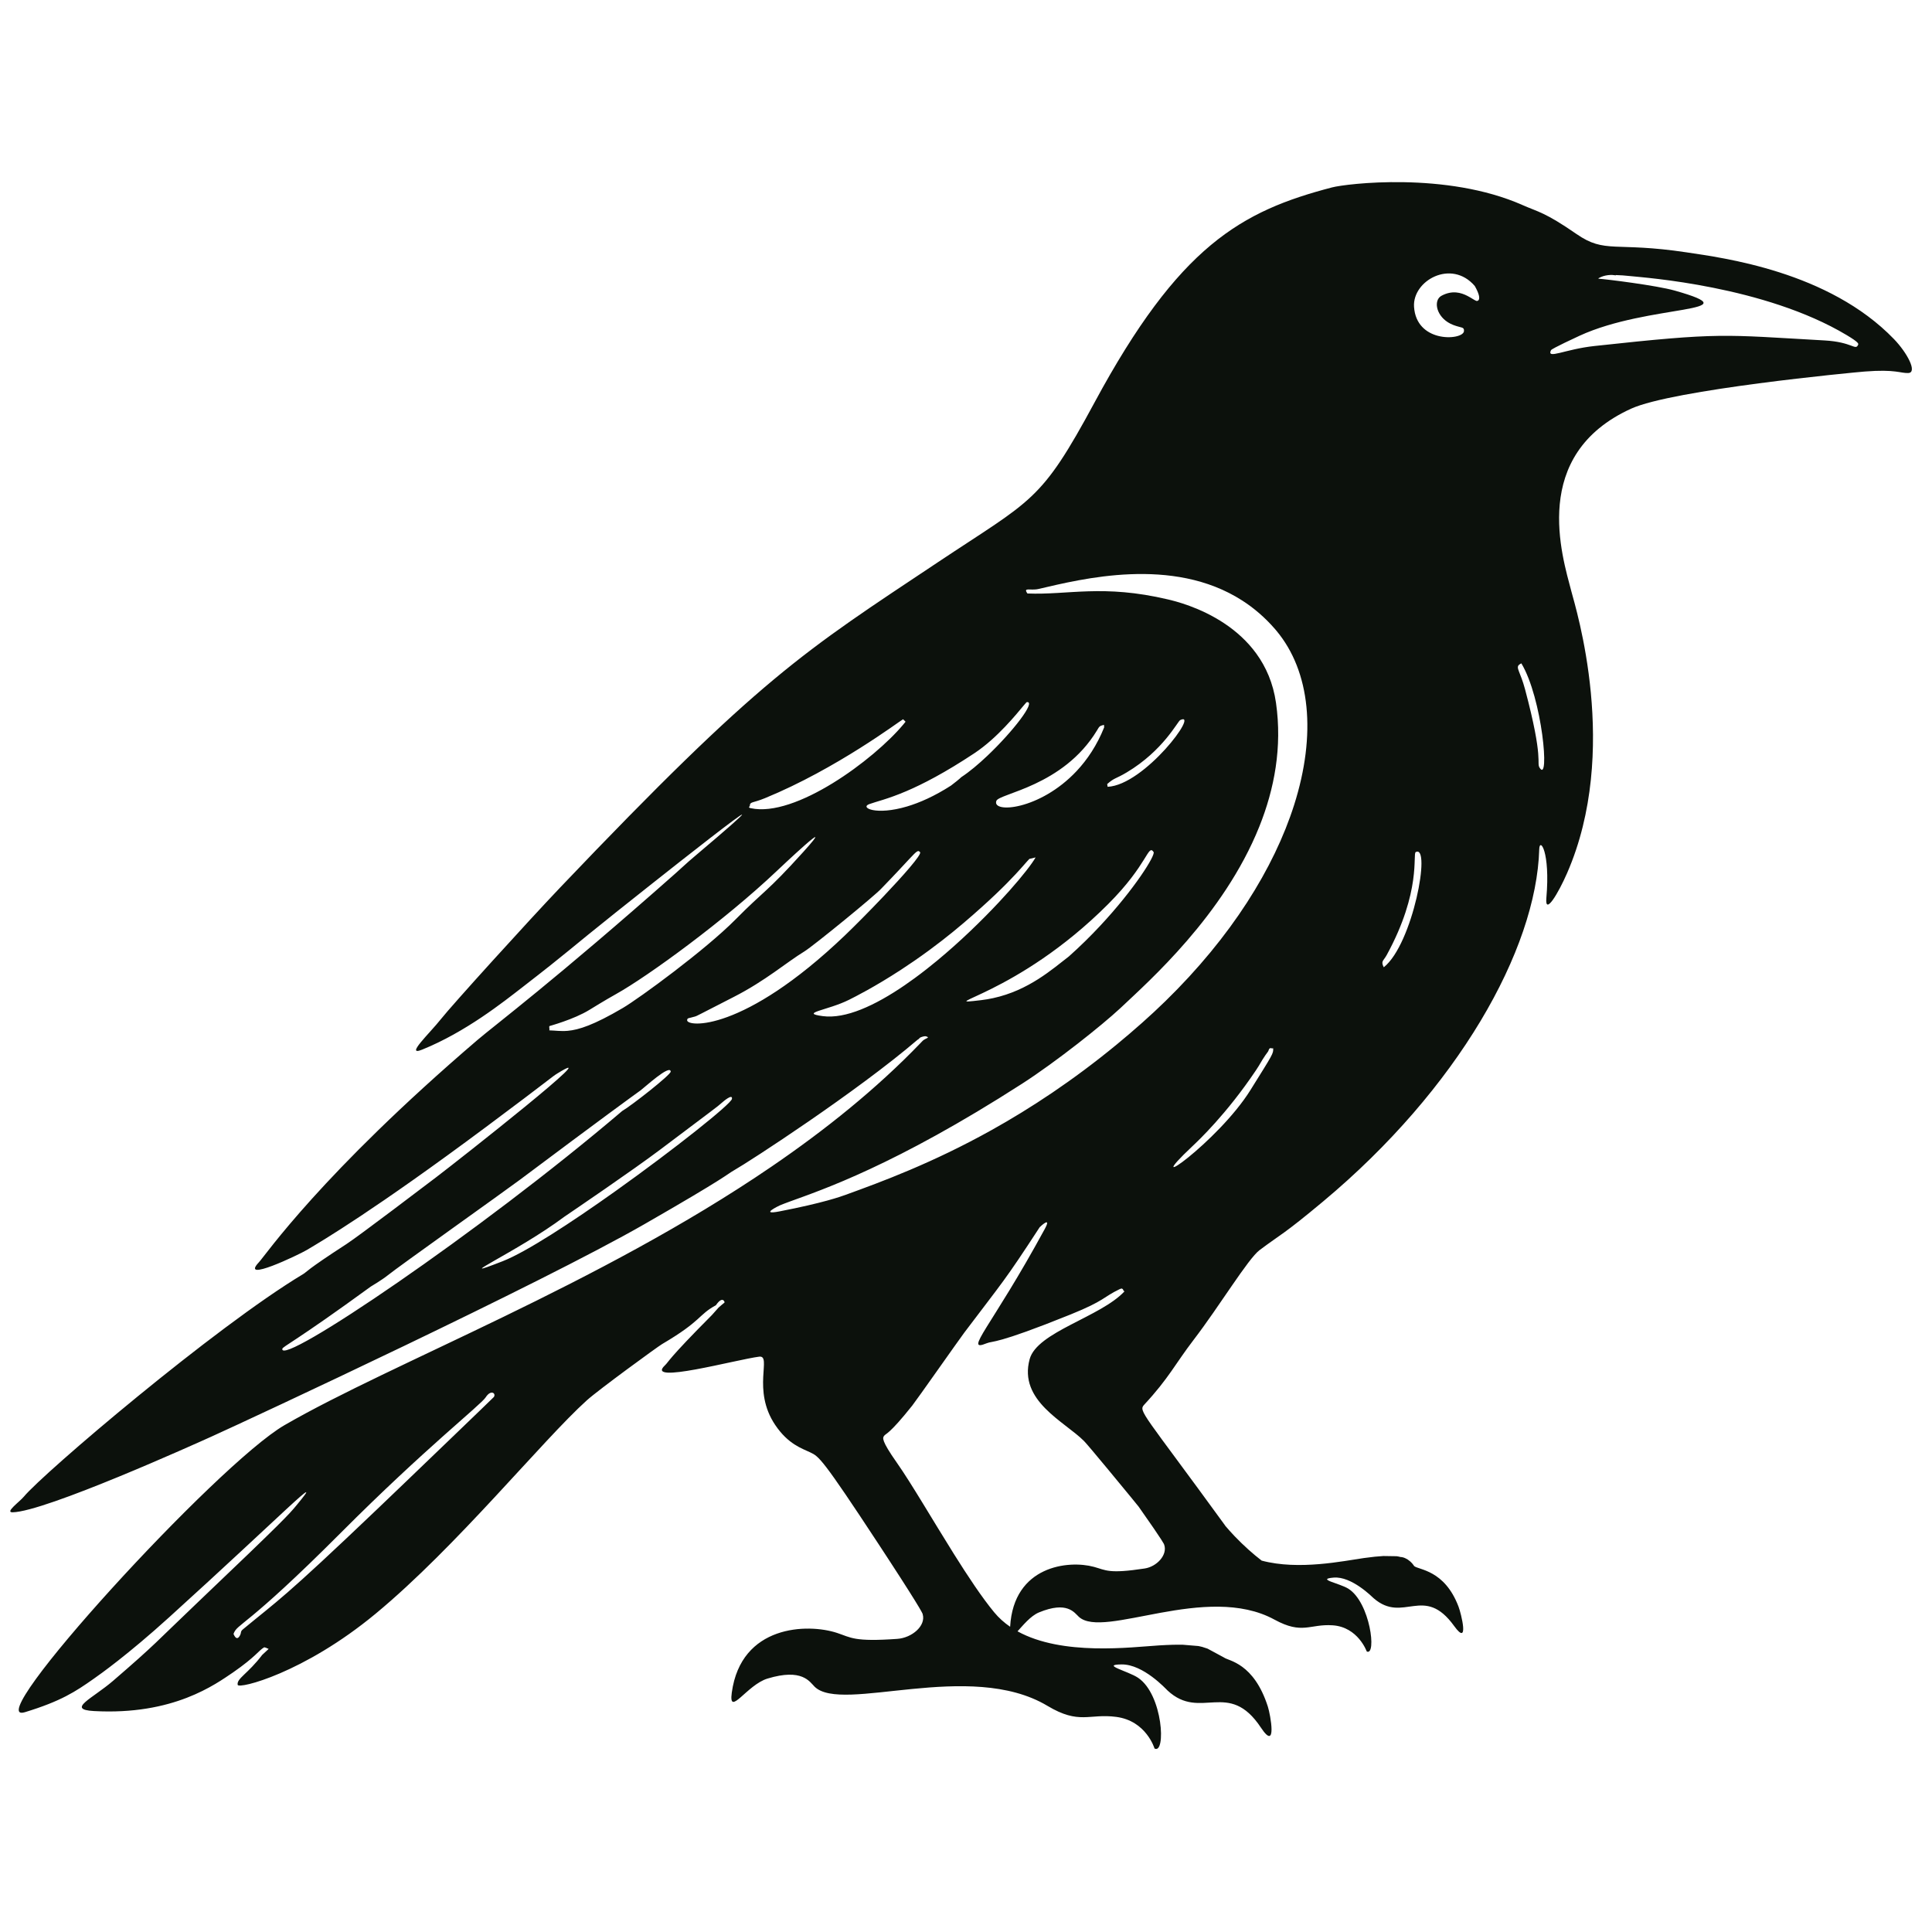
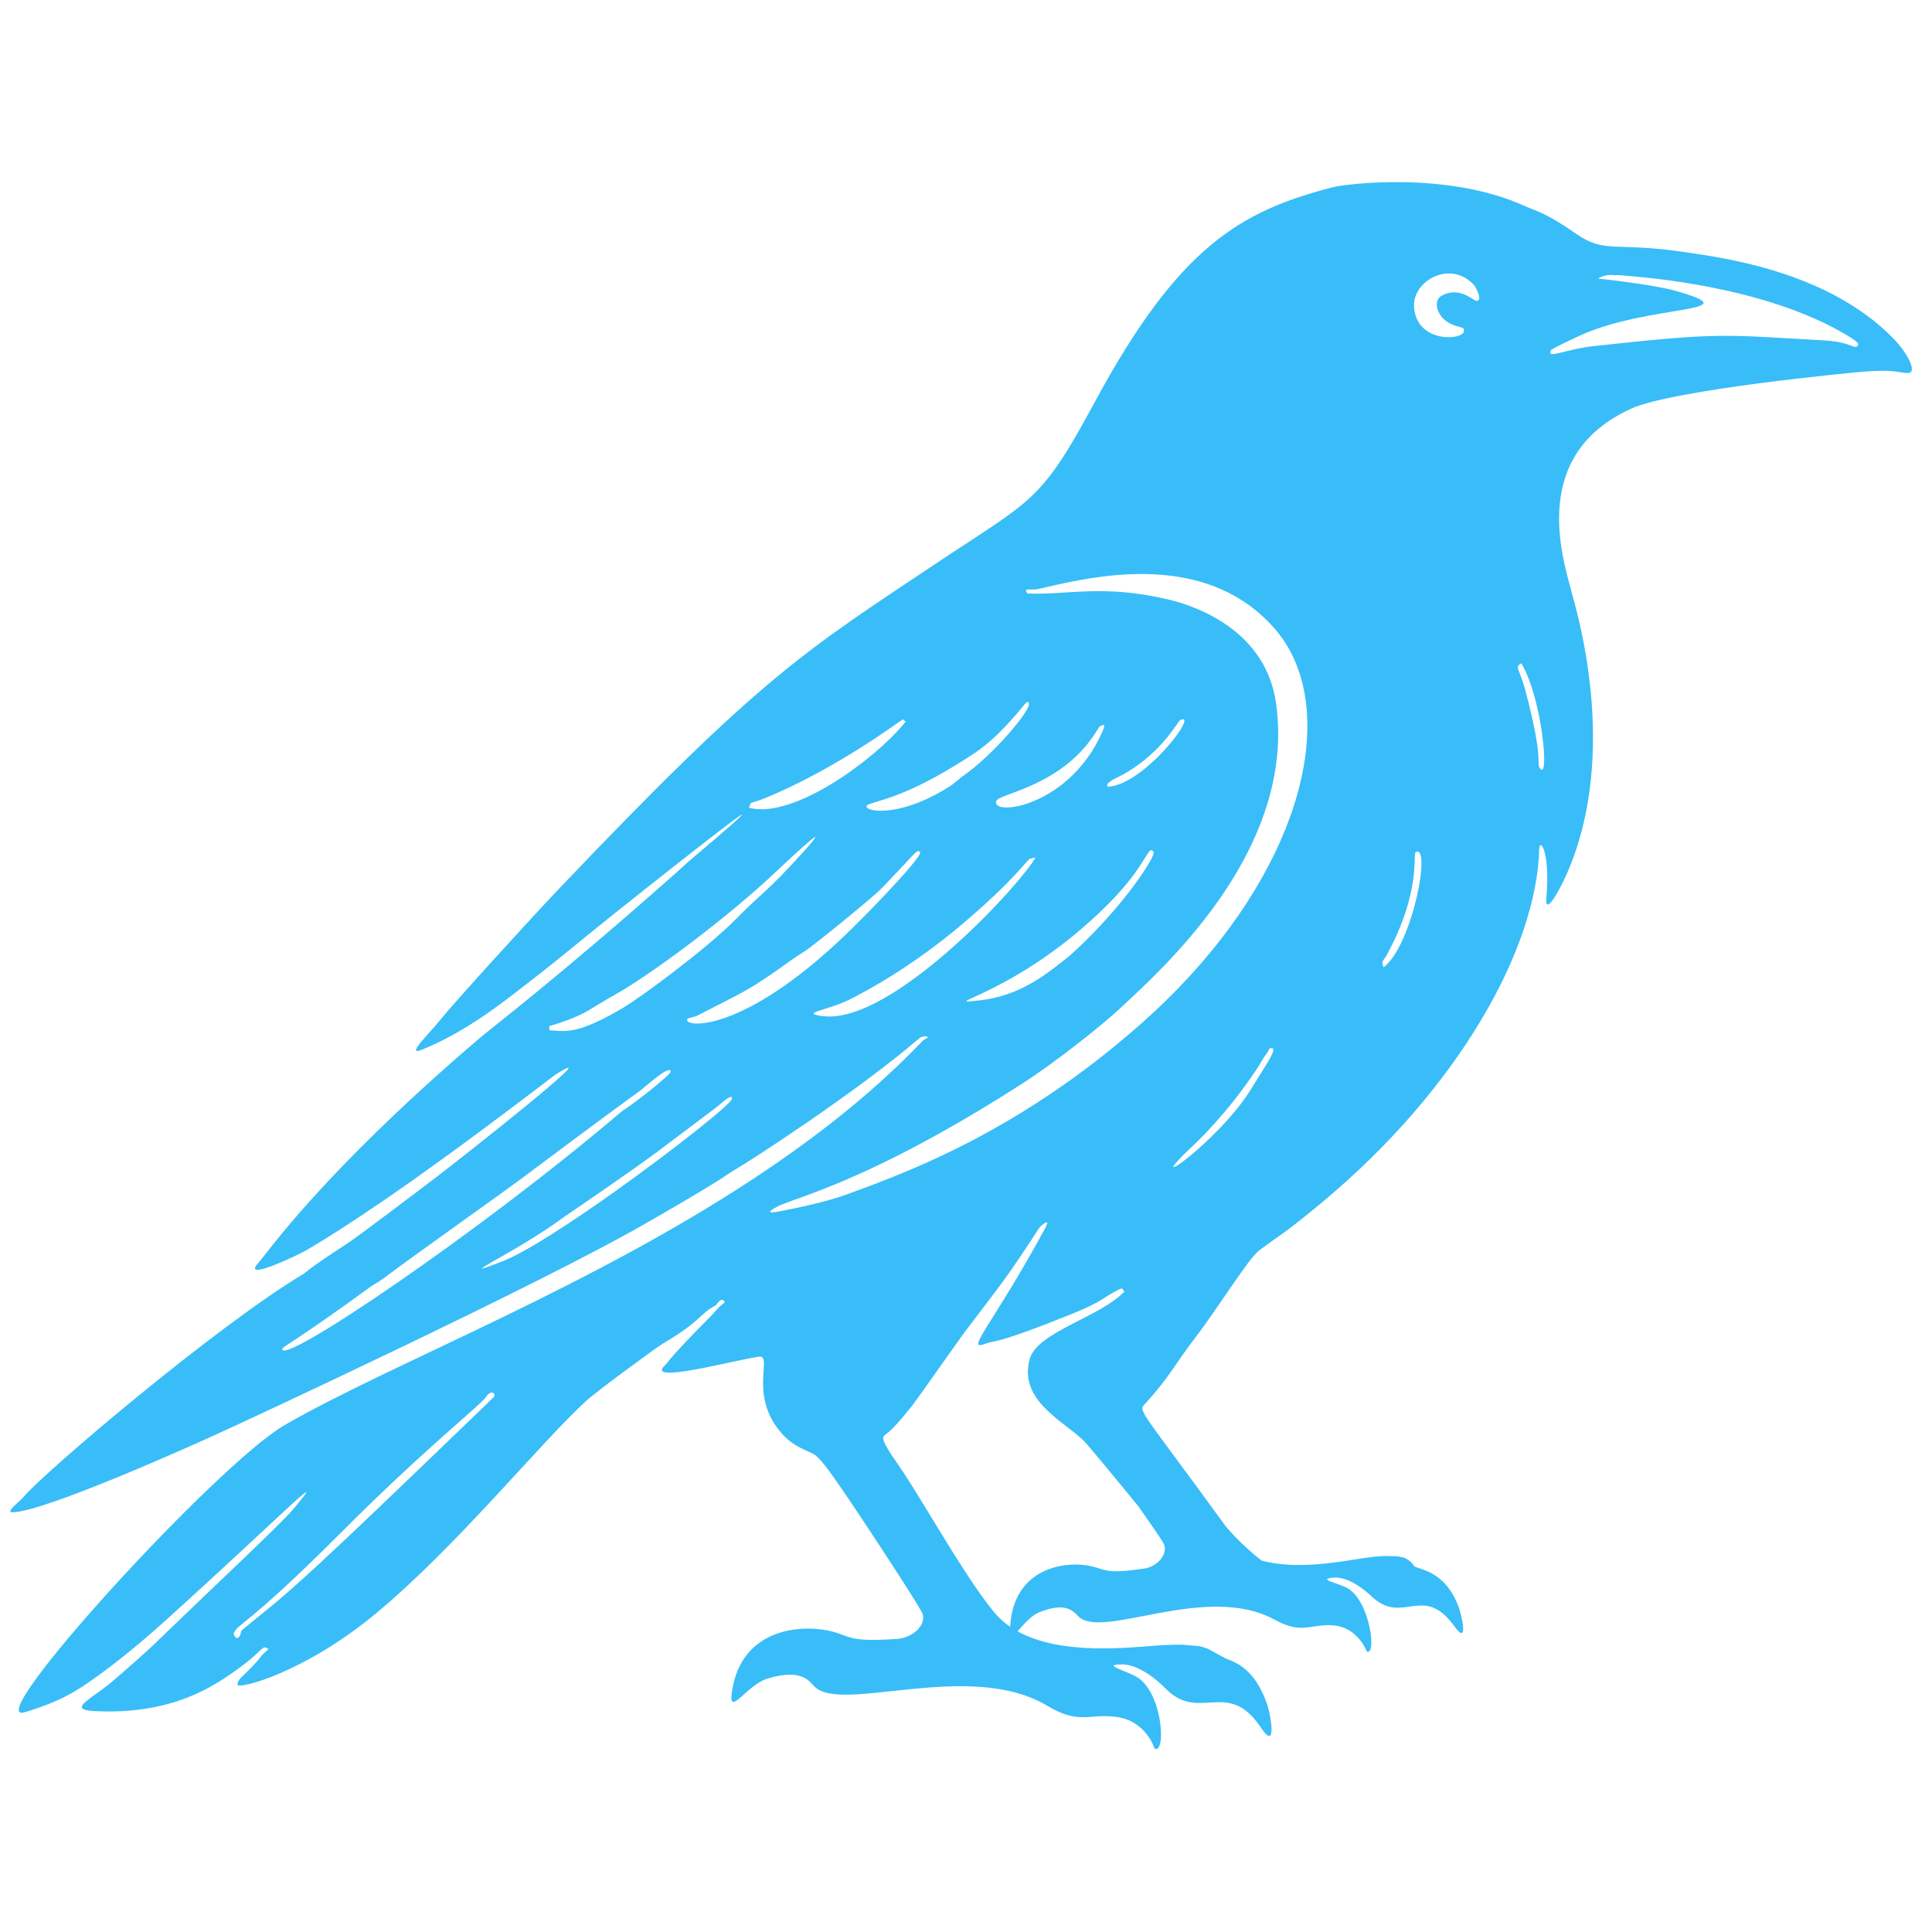
<svg xmlns="http://www.w3.org/2000/svg" width="100%" height="100%" viewBox="0 0 1024 1024" version="1.1" xml:space="preserve" style="fill-rule:evenodd;clip-rule:evenodd;stroke-linejoin:round;stroke-miterlimit:2;">
  <g transform="matrix(1.526227,0,0,1.437603,-242.4838,-106.9319)">
-     <path d="M649.965,651.748C651.482,653.204 660.523,653.08 665.388,666.72C666.327,669.352 669.213,681.737 663.87,673.867C653.339,658.356 646.279,673.15 635.943,663.651C635.401,663.153 628.286,655.447 622.005,656.018C615.807,656.58 624.037,658.075 627.1,660.094C634.745,665.132 637.011,685.046 633.518,683.257C633.508,683.252 630.502,674.232 621.671,673.605C613.657,673.036 611.21,677.154 601.464,671.505C577.828,657.804 542.111,678.865 533.535,670.476C531.954,668.93 529.499,664.552 519.682,668.857C516.718,670.157 514.07,673.732 512.237,675.822C527.839,684.979 551.758,681.644 561.491,681.008C564.891,680.786 567.549,680.727 569.639,680.769L575.085,681.251C576.13,681.455 576.763,681.684 577.205,681.856L578.237,682.209L583.967,685.496C585.452,686.73 594.292,687.388 599.176,703.599C600.074,706.58 602.476,720.472 596.769,711.338C585.521,693.335 575.872,709.015 564.353,697.651C563.749,697.055 555.917,687.947 548.387,688.028C540.955,688.107 550.635,690.471 554.116,692.962C562.802,699.178 563.835,721.309 559.823,719.034C559.812,719.028 556.985,708.831 546.516,707.37C537.017,706.044 533.757,710.366 522.619,703.295C495.606,686.144 451.292,706.226 441.776,696.238C440.023,694.397 437.463,689.361 425.408,693.247C418.259,695.551 411.83,707.622 413.007,698.441C416.215,673.426 439.33,672.849 449.535,676.401C454.461,678.115 455.36,679.75 470.506,678.607C475.569,678.225 480.463,673.808 479.312,669.539C479.272,669.387 479.682,669.223 467.778,649.823C466.65,647.985 465.412,645.975 464.052,643.775C444.369,611.933 443.264,611.373 440.31,609.878C437.33,608.369 432.602,606.856 428.094,599.754C419.848,586.767 427.091,573.945 422.507,574.564C414.52,575.642 382.601,584.96 389.79,577.761C391.188,576.361 390.553,575.809 406.121,559.205C406.316,558.997 406.291,559.003 408.408,556.474C410.349,554.643 410.498,554.73 410.5,554.5C410.503,554.244 409.75,552.115 407.498,555.599C401.232,559.22 402.737,561.232 388.793,569.93C387.288,570.869 366.76,586.747 362.661,590.669C347.276,605.39 317.501,644.561 289.341,669.311C264.328,691.294 241.714,697.215 241.419,695.556C241.001,693.206 244.935,691.529 249.926,684.528L252.111,682.374C252.223,682.1 251.27,682.142 251.382,681.868C251.151,682.004 250.819,681.61 250.588,681.745C248.762,682.821 247.728,685.145 239.828,690.962C233.719,695.332 219.146,706.833 191.514,705.219C181.798,704.651 190.946,700.659 198.126,694.092C213.265,680.246 212.9,679.95 227.347,665.349C257.619,634.753 259.242,632.68 261.688,629.556C273.12,614.957 256.523,633.227 217.629,670.637C203.13,684.582 193.618,691.683 191.393,693.344C185.1,698.042 180.094,701.564 167.536,705.636C151.037,710.986 234.192,614.244 257.696,599.805C295.309,576.699 366.603,548.14 426.8,504.497C445.574,490.886 463.269,475.807 478.526,458.969L479.079,458.357C479.269,458.116 479.492,457.92 479.72,457.756C480.082,457.496 480.457,457.319 480.727,457.176C481.204,456.925 481.357,456.782 480.551,456.488C480.448,456.451 480.203,456.361 479.605,456.496C479.483,456.524 479.346,456.561 479.193,456.61C479.026,456.663 478.839,456.73 478.631,456.814C478.315,456.941 478.112,457.261 477.858,457.493C477.828,457.521 477.796,457.548 477.764,457.573C477.696,457.625 477.623,457.669 477.544,457.701C456.276,477.023 419.152,502.625 413.739,505.883C411.21,507.405 411.638,508.053 382.636,525.732C346.588,547.706 246.638,597.16 232.297,604.038C226.924,606.614 174.509,631.752 163.23,631.943C160.498,631.99 165.675,628.075 167.146,626.194C173.99,617.438 233.522,563.626 264.203,544.086C265.458,543.287 265.031,542.795 279.185,533.057C283.48,530.103 307.923,510.369 310.4,508.369C318.497,501.832 370.838,458.072 352.441,470.143C350.329,471.529 350.545,471.78 327.743,489.816C288.99,520.468 270.599,531.988 265.367,535.265C262.506,537.057 241.957,547.462 248.812,539.731C251.068,537.187 270.414,507.124 324.736,457.764C330.519,452.509 351.778,435.562 393.419,396.416C396.772,393.263 396.628,393.227 400.038,390.166C448.64,346.54 374.822,409.014 372.733,410.782C356.47,424.546 356.781,424.823 340.353,438.312C333.734,443.745 320.596,454.892 305.461,461.371C299.367,463.98 308.123,455.331 312.002,450.106C315.76,445.044 342.233,414.047 353.498,401.498C423.288,323.747 437.724,314.814 484.603,281.655C517.559,258.345 520.226,259.687 538.992,222.749C568.34,164.98 589.883,152.216 621.491,143.468C626.289,142.14 661.135,137.498 687.703,150.024C693.056,152.548 695.301,152.546 706.378,160.677C716.381,168.019 719.644,163.44 744.515,167.411C757.328,169.457 793.932,174.437 816.61,199.404C821.247,204.509 824.838,211.768 821.568,211.91C818.842,212.028 817.235,210.465 806.49,211.357C802.194,211.714 739.805,218.037 725.288,225.071C690.132,242.108 701.36,279.326 704.591,292.475C706.057,298.443 721.604,351.268 703.082,396.308C700.065,403.645 695.34,412.124 695.89,405.478C697.308,388.343 693.539,383.012 693.419,387.462C692.42,424.613 665.089,475.929 618.364,517.339C604.388,529.725 604.024,529.135 596.321,535.258C592.29,538.462 582.436,555.841 573.363,568.408C567.024,577.189 564.779,582.506 556.229,592.278C554.119,594.69 555.88,595.245 584.34,636.818L584.301,636.819C585.348,638.129 586.467,639.455 587.645,640.766C590.829,644.31 594.136,647.395 597.021,649.754C609.912,653.415 625.535,649.862 632.499,648.813C635.323,648.388 637.537,648.16 639.285,648.059L643.861,648.134C644.434,648.209 644.864,648.304 645.199,648.421C646.215,648.435 647.496,649.017 648.622,650.072C649.065,650.487 649.443,650.937 649.747,651.395L649.76,651.409C649.761,651.413 649.761,651.416 649.762,651.419C649.834,651.528 649.902,651.638 649.965,651.748ZM372.611,513.532C393.048,498.078 412.823,481.359 413.068,479.519C413.35,477.405 409.89,480.645 409.677,480.844C407.617,482.773 407.554,482.679 388.233,498.158C378.711,505.786 357.544,521.039 354.844,522.985C338.328,536.075 313.965,547.431 333.473,539.357C341.586,535.999 357.285,525.121 372.611,513.532ZM503.157,347.212C501.299,348.963 499.3,350.651 497.21,352.12C486.996,359.301 479.343,363.476 473.628,366.068C467.109,369.025 463.113,369.919 460.715,370.862C457.47,372.137 463.056,375.129 473.87,371.714C478.195,370.347 483.358,367.956 489.126,364.019C492.612,361.198 492.464,361.075 492.782,360.854C495.555,358.921 498.726,356.091 501.822,352.971C510.631,344.092 518.825,332.859 515.472,333.24C515.061,333.287 510.09,340.68 503.157,347.212ZM471.73,431.945C462.572,438.281 455.781,441.895 453.748,442.977C446.337,446.923 436.284,447.827 444.596,449.009C452.456,450.127 462.677,445.161 473.018,437.651C474.202,436.791 475.389,435.898 476.573,434.976C477.977,433.883 479.379,432.751 480.772,431.588C481.954,430.602 483.13,429.594 484.297,428.569C492.274,421.564 499.817,413.783 505.832,406.956C510.978,401.116 515.005,395.973 517.23,392.611C517.767,391.798 518.199,391.089 518.517,390.5L516.366,391.041C515.478,391.984 514.11,393.791 511.538,396.72C508.168,400.559 502.729,406.326 493.59,414.603C491.021,416.93 488.488,419.109 486.019,421.142C484.53,422.369 483.064,423.542 481.628,424.664C479.802,426.09 478.023,427.431 476.304,428.689C474.725,429.845 473.197,430.93 471.73,431.945ZM374.959,483.981C378.266,481.926 391.881,470.598 391.8,469.454C391.599,466.613 382.636,475.383 381.381,476.346C377.99,478.946 368.898,485.917 339.399,509.366C334.168,513.525 297.095,541.489 293.548,544.555C291.626,546.216 287.699,548.679 287.655,548.713C261.486,568.953 257.031,570.839 256.921,571.679C256.026,578.478 325.428,528.78 374.959,483.981ZM356.028,454.43C359.815,454.075 365.041,452.339 375.177,446.005C380.845,442.463 403.849,424.61 414.33,413.35C424.356,402.579 425.138,403.424 437.77,388.566C450.978,373.032 429.221,394.913 428.568,395.569C410.577,413.663 383.936,434.298 372.76,440.913C369.096,443.081 364.329,446.205 363.605,446.68C358.143,450.26 349.695,452.646 349.68,452.683C349.478,453.168 349.823,453.773 349.621,454.257C351.773,454.319 353.606,454.657 356.028,454.43ZM554.304,629.867C553.354,628.614 552.46,627.447 551.645,626.394C550.353,624.724 536.9,607.332 535.325,605.657C528.547,598.445 512.51,590.872 516.45,575.484C519.029,565.412 541.061,559.981 549.401,550.474C548.966,550.298 548.996,550.045 548.891,549.815C548.857,549.741 548.809,549.67 548.727,549.604C548.67,549.559 548.598,549.516 548.502,549.478C548.431,549.449 548.268,549.383 547.576,549.736C541.93,552.622 542.623,553.874 530.71,558.983C504.339,570.294 503.819,568.63 501.539,569.616C493.362,573.153 502.941,564.102 521.686,527.514C524.298,522.417 520.001,526.722 519.922,526.851C507.642,546.87 507.353,546.581 493.77,565.677C491.957,568.227 477.136,590.658 475.665,592.616C467.429,603.577 466.552,602.788 465.889,603.773C465.407,604.489 464.829,605.347 470.304,613.617C475.389,621.3 482.763,634.811 490.165,647.34C495.022,655.561 499.892,663.359 504.135,668.811C505.747,670.882 507.614,672.646 509.671,674.144C510.877,651.555 530.038,649.528 538.754,652.052C542.974,653.274 543.828,654.691 556.398,652.658C560.6,651.979 564.405,647.667 563.174,643.889C563.133,643.763 563.422,643.602 554.304,629.867ZM714,176.963L714,177.135C716.629,177.309 734.146,179.612 740.493,181.522C768.395,189.917 731.446,186.389 707.359,198.196C706.555,198.591 697.761,202.901 697.495,203.496C695.935,206.982 702.25,203.144 712.551,201.954C756.835,196.841 756.92,197.78 792.465,199.893C802.232,200.473 803.175,203.757 804.143,201.518C804.313,201.125 804.506,200.677 800.181,197.927C771.611,179.766 729.817,176.731 725.516,176.218C723.228,175.945 721.424,175.832 719.985,175.788L720.039,175.903C719.671,175.832 719.277,175.785 718.865,175.765C718.578,175.762 718.308,175.762 718.054,175.762C716.998,175.806 715.874,176.037 714.819,176.525C714.534,176.656 714.261,176.803 714,176.963ZM686.415,319.473C685.194,320.608 686.871,322.066 688.487,328.503C695.105,354.876 692.352,355.437 693.561,357.453C697.153,363.442 694.47,331.713 687.206,318.949C686.865,319.128 686.605,319.297 686.415,319.473ZM474.695,391.033C472.845,393.135 469.887,396.579 464.961,401.96C462.998,404.344 441.368,423.113 438.251,425.137C431.852,429.291 424.839,435.881 413.725,441.922C400.9,448.893 400.918,448.937 400.31,449.135C397.975,449.894 397.581,449.567 397.504,450.501C397.294,453.039 416.849,455.202 452.27,419.273C455.623,415.872 460.78,410.36 465.632,404.934C469.115,401.039 472.441,397.188 474.83,394.193C477.267,391.139 478.73,388.976 478.393,388.563C477.737,387.758 477.398,387.963 474.695,391.033ZM290.021,630.634C292.998,627.618 296.23,624.332 299.748,620.746C302.203,618.243 330.265,589.636 330.395,589.419C331.211,588.054 329.341,586.573 327.551,589.547C325.854,592.367 306.651,608.191 277.358,639.367C243.925,674.951 241.314,672.777 239.971,676.79C240.638,678.467 241.411,678.937 242.204,677.357C242.783,676.203 242.261,675.954 243.245,675.089C255.358,664.438 256.915,664.176 290.021,630.634ZM639.426,431.002C649.525,422.505 655.979,385.506 650.524,388.534C649.391,389.163 652.595,402.876 640.45,426.483C639.303,428.715 638.319,428.679 639.426,431.002ZM472.578,341.481C472.85,341.135 473.11,340.796 473.358,340.462L472.496,339.558C471.316,340.191 449.501,357.767 424.563,368.639C420.186,370.547 419.313,369.86 419.269,371.51C419.263,371.732 418.475,372.089 419.596,372.348C435.053,375.916 462.306,354.526 472.578,341.481ZM503.765,442.378C516.18,439.512 524.347,431.655 530.062,427.012C533.976,423.313 537.6,419.506 540.87,415.792C552.955,402.069 560.216,389.611 559.49,388.503C557.497,385.46 557.661,392.876 543.719,407.702C511.953,441.484 482.397,445.268 499.506,443.133L499.569,443.125C501.019,442.942 502.417,442.69 503.765,442.378ZM543.376,363.457L543.532,364.463C556.357,363.831 575.688,336.307 568.733,339.87C567.836,340.33 562.892,351.068 550.192,359.134C546.25,361.637 545.934,361.042 543.376,363.457ZM498.127,484.276C458.423,509.496 437.203,515.409 429.664,518.801C429.503,518.873 422.387,522.477 429.547,521.007C444.811,517.873 450.852,515.546 452.636,514.859C464.932,510.122 482.642,503.214 503.313,490.971C516.749,483.013 531.437,472.799 546.701,459.462C549.611,456.92 552.542,454.264 555.489,451.488C558.285,448.855 560.978,446.195 563.567,443.513C586.486,419.782 601.335,394.379 608.288,371.177C616.077,345.181 613.954,321.95 602.158,306.932C602.005,306.737 601.85,306.543 601.693,306.35C598.177,302.03 594.334,298.557 590.279,295.789C566.059,279.258 534.28,287.893 519.519,291.529C516.724,292.217 514.072,290.762 515.68,293.189C529.79,293.814 541.83,289.691 564.53,295.393C566.685,295.935 575.633,298.183 584.295,304.382C588.198,307.175 592.042,310.77 595.182,315.372C598.495,320.228 601.023,326.205 602.006,333.544C604.192,349.863 601.451,365.263 596.189,379.183C583.829,411.879 557.555,436.413 548.512,445.512C548.325,445.7 548.13,445.894 547.928,446.093C544.563,449.406 539.149,454.192 533.191,459.118C526.73,464.459 519.63,469.965 513.809,473.937C508.29,477.703 503.065,481.139 498.127,484.276ZM658.228,198.199C662.643,199.433 667.183,198.236 667.279,196.451C667.366,194.823 666.504,195.374 663.615,194.213C662.914,193.931 662.277,193.59 661.705,193.205C657.426,190.325 656.77,184.984 659.454,183.437C663.175,181.292 666.245,182.26 668.479,183.476C669.815,184.203 670.852,185.018 671.551,185.311C671.958,185.481 673.897,185.176 671.027,179.817C662.879,169.763 649.342,177.863 649.939,187.506C650.34,193.973 654.232,197.082 658.228,198.199ZM600.002,460.82C599.95,460.829 599.901,460.848 599.856,460.879C599.487,461.134 599.473,461.694 599.234,462.074C598.809,462.749 598.794,462.673 598.348,463.368C596.551,466.171 596.786,466.22 595.003,469.037C584.814,485.141 575.01,494.939 572.998,496.949C553.624,516.312 581.87,495.423 593.117,476.29C601.011,462.862 601.14,462.806 601.011,460.845C600.807,460.986 600.52,460.87 600.257,460.826C600.168,460.811 600.081,460.805 600.002,460.82ZM532.758,358.656C536.468,354.458 539.841,349.143 542.329,342.534L542.255,341.619C540.607,342.062 540.691,342.183 539.809,343.724C528.045,364.281 505.847,366.904 504.889,369.648C503.254,374.336 519.997,373.096 532.758,358.656Z" style="fill:rgb(12,17,12);" />
+     <path d="M649.965,651.748C651.482,653.204 660.523,653.08 665.388,666.72C666.327,669.352 669.213,681.737 663.87,673.867C653.339,658.356 646.279,673.15 635.943,663.651C635.401,663.153 628.286,655.447 622.005,656.018C615.807,656.58 624.037,658.075 627.1,660.094C634.745,665.132 637.011,685.046 633.518,683.257C633.508,683.252 630.502,674.232 621.671,673.605C613.657,673.036 611.21,677.154 601.464,671.505C577.828,657.804 542.111,678.865 533.535,670.476C531.954,668.93 529.499,664.552 519.682,668.857C516.718,670.157 514.07,673.732 512.237,675.822C527.839,684.979 551.758,681.644 561.491,681.008C564.891,680.786 567.549,680.727 569.639,680.769L575.085,681.251C576.13,681.455 576.763,681.684 577.205,681.856L578.237,682.209L583.967,685.496C585.452,686.73 594.292,687.388 599.176,703.599C600.074,706.58 602.476,720.472 596.769,711.338C585.521,693.335 575.872,709.015 564.353,697.651C563.749,697.055 555.917,687.947 548.387,688.028C540.955,688.107 550.635,690.471 554.116,692.962C562.802,699.178 563.835,721.309 559.823,719.034C559.812,719.028 556.985,708.831 546.516,707.37C537.017,706.044 533.757,710.366 522.619,703.295C495.606,686.144 451.292,706.226 441.776,696.238C440.023,694.397 437.463,689.361 425.408,693.247C418.259,695.551 411.83,707.622 413.007,698.441C416.215,673.426 439.33,672.849 449.535,676.401C454.461,678.115 455.36,679.75 470.506,678.607C475.569,678.225 480.463,673.808 479.312,669.539C479.272,669.387 479.682,669.223 467.778,649.823C466.65,647.985 465.412,645.975 464.052,643.775C444.369,611.933 443.264,611.373 440.31,609.878C437.33,608.369 432.602,606.856 428.094,599.754C419.848,586.767 427.091,573.945 422.507,574.564C414.52,575.642 382.601,584.96 389.79,577.761C391.188,576.361 390.553,575.809 406.121,559.205C406.316,558.997 406.291,559.003 408.408,556.474C410.349,554.643 410.498,554.73 410.5,554.5C410.503,554.244 409.75,552.115 407.498,555.599C401.232,559.22 402.737,561.232 388.793,569.93C387.288,570.869 366.76,586.747 362.661,590.669C347.276,605.39 317.501,644.561 289.341,669.311C264.328,691.294 241.714,697.215 241.419,695.556C241.001,693.206 244.935,691.529 249.926,684.528L252.111,682.374C252.223,682.1 251.27,682.142 251.382,681.868C251.151,682.004 250.819,681.61 250.588,681.745C248.762,682.821 247.728,685.145 239.828,690.962C233.719,695.332 219.146,706.833 191.514,705.219C181.798,704.651 190.946,700.659 198.126,694.092C213.265,680.246 212.9,679.95 227.347,665.349C257.619,634.753 259.242,632.68 261.688,629.556C273.12,614.957 256.523,633.227 217.629,670.637C203.13,684.582 193.618,691.683 191.393,693.344C185.1,698.042 180.094,701.564 167.536,705.636C151.037,710.986 234.192,614.244 257.696,599.805C295.309,576.699 366.603,548.14 426.8,504.497C445.574,490.886 463.269,475.807 478.526,458.969L479.079,458.357C479.269,458.116 479.492,457.92 479.72,457.756C480.082,457.496 480.457,457.319 480.727,457.176C481.204,456.925 481.357,456.782 480.551,456.488C480.448,456.451 480.203,456.361 479.605,456.496C479.483,456.524 479.346,456.561 479.193,456.61C479.026,456.663 478.839,456.73 478.631,456.814C478.315,456.941 478.112,457.261 477.858,457.493C477.828,457.521 477.796,457.548 477.764,457.573C477.696,457.625 477.623,457.669 477.544,457.701C456.276,477.023 419.152,502.625 413.739,505.883C411.21,507.405 411.638,508.053 382.636,525.732C346.588,547.706 246.638,597.16 232.297,604.038C226.924,606.614 174.509,631.752 163.23,631.943C160.498,631.99 165.675,628.075 167.146,626.194C173.99,617.438 233.522,563.626 264.203,544.086C265.458,543.287 265.031,542.795 279.185,533.057C283.48,530.103 307.923,510.369 310.4,508.369C318.497,501.832 370.838,458.072 352.441,470.143C350.329,471.529 350.545,471.78 327.743,489.816C288.99,520.468 270.599,531.988 265.367,535.265C262.506,537.057 241.957,547.462 248.812,539.731C251.068,537.187 270.414,507.124 324.736,457.764C330.519,452.509 351.778,435.562 393.419,396.416C396.772,393.263 396.628,393.227 400.038,390.166C448.64,346.54 374.822,409.014 372.733,410.782C356.47,424.546 356.781,424.823 340.353,438.312C333.734,443.745 320.596,454.892 305.461,461.371C299.367,463.98 308.123,455.331 312.002,450.106C315.76,445.044 342.233,414.047 353.498,401.498C423.288,323.747 437.724,314.814 484.603,281.655C517.559,258.345 520.226,259.687 538.992,222.749C568.34,164.98 589.883,152.216 621.491,143.468C626.289,142.14 661.135,137.498 687.703,150.024C693.056,152.548 695.301,152.546 706.378,160.677C716.381,168.019 719.644,163.44 744.515,167.411C757.328,169.457 793.932,174.437 816.61,199.404C821.247,204.509 824.838,211.768 821.568,211.91C818.842,212.028 817.235,210.465 806.49,211.357C802.194,211.714 739.805,218.037 725.288,225.071C690.132,242.108 701.36,279.326 704.591,292.475C706.057,298.443 721.604,351.268 703.082,396.308C700.065,403.645 695.34,412.124 695.89,405.478C697.308,388.343 693.539,383.012 693.419,387.462C692.42,424.613 665.089,475.929 618.364,517.339C604.388,529.725 604.024,529.135 596.321,535.258C592.29,538.462 582.436,555.841 573.363,568.408C567.024,577.189 564.779,582.506 556.229,592.278C554.119,594.69 555.88,595.245 584.34,636.818L584.301,636.819C585.348,638.129 586.467,639.455 587.645,640.766C590.829,644.31 594.136,647.395 597.021,649.754C609.912,653.415 625.535,649.862 632.499,648.813C635.323,648.388 637.537,648.16 639.285,648.059L643.861,648.134C644.434,648.209 644.864,648.304 645.199,648.421C646.215,648.435 647.496,649.017 648.622,650.072C649.065,650.487 649.443,650.937 649.747,651.395L649.76,651.409C649.761,651.413 649.761,651.416 649.762,651.419C649.834,651.528 649.902,651.638 649.965,651.748ZM372.611,513.532C393.048,498.078 412.823,481.359 413.068,479.519C413.35,477.405 409.89,480.645 409.677,480.844C407.617,482.773 407.554,482.679 388.233,498.158C378.711,505.786 357.544,521.039 354.844,522.985C338.328,536.075 313.965,547.431 333.473,539.357C341.586,535.999 357.285,525.121 372.611,513.532ZM503.157,347.212C501.299,348.963 499.3,350.651 497.21,352.12C486.996,359.301 479.343,363.476 473.628,366.068C467.109,369.025 463.113,369.919 460.715,370.862C457.47,372.137 463.056,375.129 473.87,371.714C478.195,370.347 483.358,367.956 489.126,364.019C492.612,361.198 492.464,361.075 492.782,360.854C495.555,358.921 498.726,356.091 501.822,352.971C510.631,344.092 518.825,332.859 515.472,333.24C515.061,333.287 510.09,340.68 503.157,347.212ZM471.73,431.945C462.572,438.281 455.781,441.895 453.748,442.977C446.337,446.923 436.284,447.827 444.596,449.009C452.456,450.127 462.677,445.161 473.018,437.651C474.202,436.791 475.389,435.898 476.573,434.976C477.977,433.883 479.379,432.751 480.772,431.588C481.954,430.602 483.13,429.594 484.297,428.569C492.274,421.564 499.817,413.783 505.832,406.956C510.978,401.116 515.005,395.973 517.23,392.611C517.767,391.798 518.199,391.089 518.517,390.5L516.366,391.041C515.478,391.984 514.11,393.791 511.538,396.72C508.168,400.559 502.729,406.326 493.59,414.603C491.021,416.93 488.488,419.109 486.019,421.142C484.53,422.369 483.064,423.542 481.628,424.664C479.802,426.09 478.023,427.431 476.304,428.689C474.725,429.845 473.197,430.93 471.73,431.945ZM374.959,483.981C378.266,481.926 391.881,470.598 391.8,469.454C391.599,466.613 382.636,475.383 381.381,476.346C377.99,478.946 368.898,485.917 339.399,509.366C334.168,513.525 297.095,541.489 293.548,544.555C291.626,546.216 287.699,548.679 287.655,548.713C261.486,568.953 257.031,570.839 256.921,571.679C256.026,578.478 325.428,528.78 374.959,483.981ZM356.028,454.43C359.815,454.075 365.041,452.339 375.177,446.005C380.845,442.463 403.849,424.61 414.33,413.35C424.356,402.579 425.138,403.424 437.77,388.566C450.978,373.032 429.221,394.913 428.568,395.569C410.577,413.663 383.936,434.298 372.76,440.913C369.096,443.081 364.329,446.205 363.605,446.68C358.143,450.26 349.695,452.646 349.68,452.683C349.478,453.168 349.823,453.773 349.621,454.257C351.773,454.319 353.606,454.657 356.028,454.43ZM554.304,629.867C553.354,628.614 552.46,627.447 551.645,626.394C550.353,624.724 536.9,607.332 535.325,605.657C528.547,598.445 512.51,590.872 516.45,575.484C519.029,565.412 541.061,559.981 549.401,550.474C548.966,550.298 548.996,550.045 548.891,549.815C548.857,549.741 548.809,549.67 548.727,549.604C548.67,549.559 548.598,549.516 548.502,549.478C548.431,549.449 548.268,549.383 547.576,549.736C541.93,552.622 542.623,553.874 530.71,558.983C504.339,570.294 503.819,568.63 501.539,569.616C493.362,573.153 502.941,564.102 521.686,527.514C524.298,522.417 520.001,526.722 519.922,526.851C507.642,546.87 507.353,546.581 493.77,565.677C491.957,568.227 477.136,590.658 475.665,592.616C467.429,603.577 466.552,602.788 465.889,603.773C465.407,604.489 464.829,605.347 470.304,613.617C475.389,621.3 482.763,634.811 490.165,647.34C495.022,655.561 499.892,663.359 504.135,668.811C505.747,670.882 507.614,672.646 509.671,674.144C510.877,651.555 530.038,649.528 538.754,652.052C542.974,653.274 543.828,654.691 556.398,652.658C560.6,651.979 564.405,647.667 563.174,643.889C563.133,643.763 563.422,643.602 554.304,629.867ZM714,176.963L714,177.135C716.629,177.309 734.146,179.612 740.493,181.522C768.395,189.917 731.446,186.389 707.359,198.196C706.555,198.591 697.761,202.901 697.495,203.496C695.935,206.982 702.25,203.144 712.551,201.954C756.835,196.841 756.92,197.78 792.465,199.893C802.232,200.473 803.175,203.757 804.143,201.518C804.313,201.125 804.506,200.677 800.181,197.927C771.611,179.766 729.817,176.731 725.516,176.218C723.228,175.945 721.424,175.832 719.985,175.788L720.039,175.903C719.671,175.832 719.277,175.785 718.865,175.765C718.578,175.762 718.308,175.762 718.054,175.762C716.998,175.806 715.874,176.037 714.819,176.525C714.534,176.656 714.261,176.803 714,176.963ZM686.415,319.473C685.194,320.608 686.871,322.066 688.487,328.503C695.105,354.876 692.352,355.437 693.561,357.453C697.153,363.442 694.47,331.713 687.206,318.949C686.865,319.128 686.605,319.297 686.415,319.473ZM474.695,391.033C472.845,393.135 469.887,396.579 464.961,401.96C462.998,404.344 441.368,423.113 438.251,425.137C431.852,429.291 424.839,435.881 413.725,441.922C400.9,448.893 400.918,448.937 400.31,449.135C397.975,449.894 397.581,449.567 397.504,450.501C397.294,453.039 416.849,455.202 452.27,419.273C455.623,415.872 460.78,410.36 465.632,404.934C469.115,401.039 472.441,397.188 474.83,394.193C477.267,391.139 478.73,388.976 478.393,388.563C477.737,387.758 477.398,387.963 474.695,391.033ZM290.021,630.634C292.998,627.618 296.23,624.332 299.748,620.746C302.203,618.243 330.265,589.636 330.395,589.419C331.211,588.054 329.341,586.573 327.551,589.547C325.854,592.367 306.651,608.191 277.358,639.367C243.925,674.951 241.314,672.777 239.971,676.79C240.638,678.467 241.411,678.937 242.204,677.357C242.783,676.203 242.261,675.954 243.245,675.089C255.358,664.438 256.915,664.176 290.021,630.634ZM639.426,431.002C649.525,422.505 655.979,385.506 650.524,388.534C649.391,389.163 652.595,402.876 640.45,426.483C639.303,428.715 638.319,428.679 639.426,431.002ZM472.578,341.481C472.85,341.135 473.11,340.796 473.358,340.462L472.496,339.558C471.316,340.191 449.501,357.767 424.563,368.639C420.186,370.547 419.313,369.86 419.269,371.51C419.263,371.732 418.475,372.089 419.596,372.348C435.053,375.916 462.306,354.526 472.578,341.481ZM503.765,442.378C516.18,439.512 524.347,431.655 530.062,427.012C533.976,423.313 537.6,419.506 540.87,415.792C552.955,402.069 560.216,389.611 559.49,388.503C557.497,385.46 557.661,392.876 543.719,407.702C511.953,441.484 482.397,445.268 499.506,443.133L499.569,443.125C501.019,442.942 502.417,442.69 503.765,442.378ZM543.376,363.457L543.532,364.463C556.357,363.831 575.688,336.307 568.733,339.87C567.836,340.33 562.892,351.068 550.192,359.134C546.25,361.637 545.934,361.042 543.376,363.457ZM498.127,484.276C458.423,509.496 437.203,515.409 429.664,518.801C429.503,518.873 422.387,522.477 429.547,521.007C444.811,517.873 450.852,515.546 452.636,514.859C464.932,510.122 482.642,503.214 503.313,490.971C516.749,483.013 531.437,472.799 546.701,459.462C549.611,456.92 552.542,454.264 555.489,451.488C558.285,448.855 560.978,446.195 563.567,443.513C586.486,419.782 601.335,394.379 608.288,371.177C616.077,345.181 613.954,321.95 602.158,306.932C602.005,306.737 601.85,306.543 601.693,306.35C598.177,302.03 594.334,298.557 590.279,295.789C566.059,279.258 534.28,287.893 519.519,291.529C516.724,292.217 514.072,290.762 515.68,293.189C529.79,293.814 541.83,289.691 564.53,295.393C566.685,295.935 575.633,298.183 584.295,304.382C588.198,307.175 592.042,310.77 595.182,315.372C598.495,320.228 601.023,326.205 602.006,333.544C604.192,349.863 601.451,365.263 596.189,379.183C583.829,411.879 557.555,436.413 548.512,445.512C548.325,445.7 548.13,445.894 547.928,446.093C544.563,449.406 539.149,454.192 533.191,459.118C526.73,464.459 519.63,469.965 513.809,473.937C508.29,477.703 503.065,481.139 498.127,484.276ZM658.228,198.199C662.643,199.433 667.183,198.236 667.279,196.451C667.366,194.823 666.504,195.374 663.615,194.213C662.914,193.931 662.277,193.59 661.705,193.205C657.426,190.325 656.77,184.984 659.454,183.437C663.175,181.292 666.245,182.26 668.479,183.476C669.815,184.203 670.852,185.018 671.551,185.311C671.958,185.481 673.897,185.176 671.027,179.817C662.879,169.763 649.342,177.863 649.939,187.506C650.34,193.973 654.232,197.082 658.228,198.199ZM600.002,460.82C599.95,460.829 599.901,460.848 599.856,460.879C599.487,461.134 599.473,461.694 599.234,462.074C598.809,462.749 598.794,462.673 598.348,463.368C596.551,466.171 596.786,466.22 595.003,469.037C584.814,485.141 575.01,494.939 572.998,496.949C553.624,516.312 581.87,495.423 593.117,476.29C601.011,462.862 601.14,462.806 601.011,460.845C600.807,460.986 600.52,460.87 600.257,460.826C600.168,460.811 600.081,460.805 600.002,460.82ZM532.758,358.656C536.468,354.458 539.841,349.143 542.329,342.534L542.255,341.619C540.607,342.062 540.691,342.183 539.809,343.724C528.045,364.281 505.847,366.904 504.889,369.648C503.254,374.336 519.997,373.096 532.758,358.656Z" style="fill:#38bdf8;" />
  </g>
</svg>
